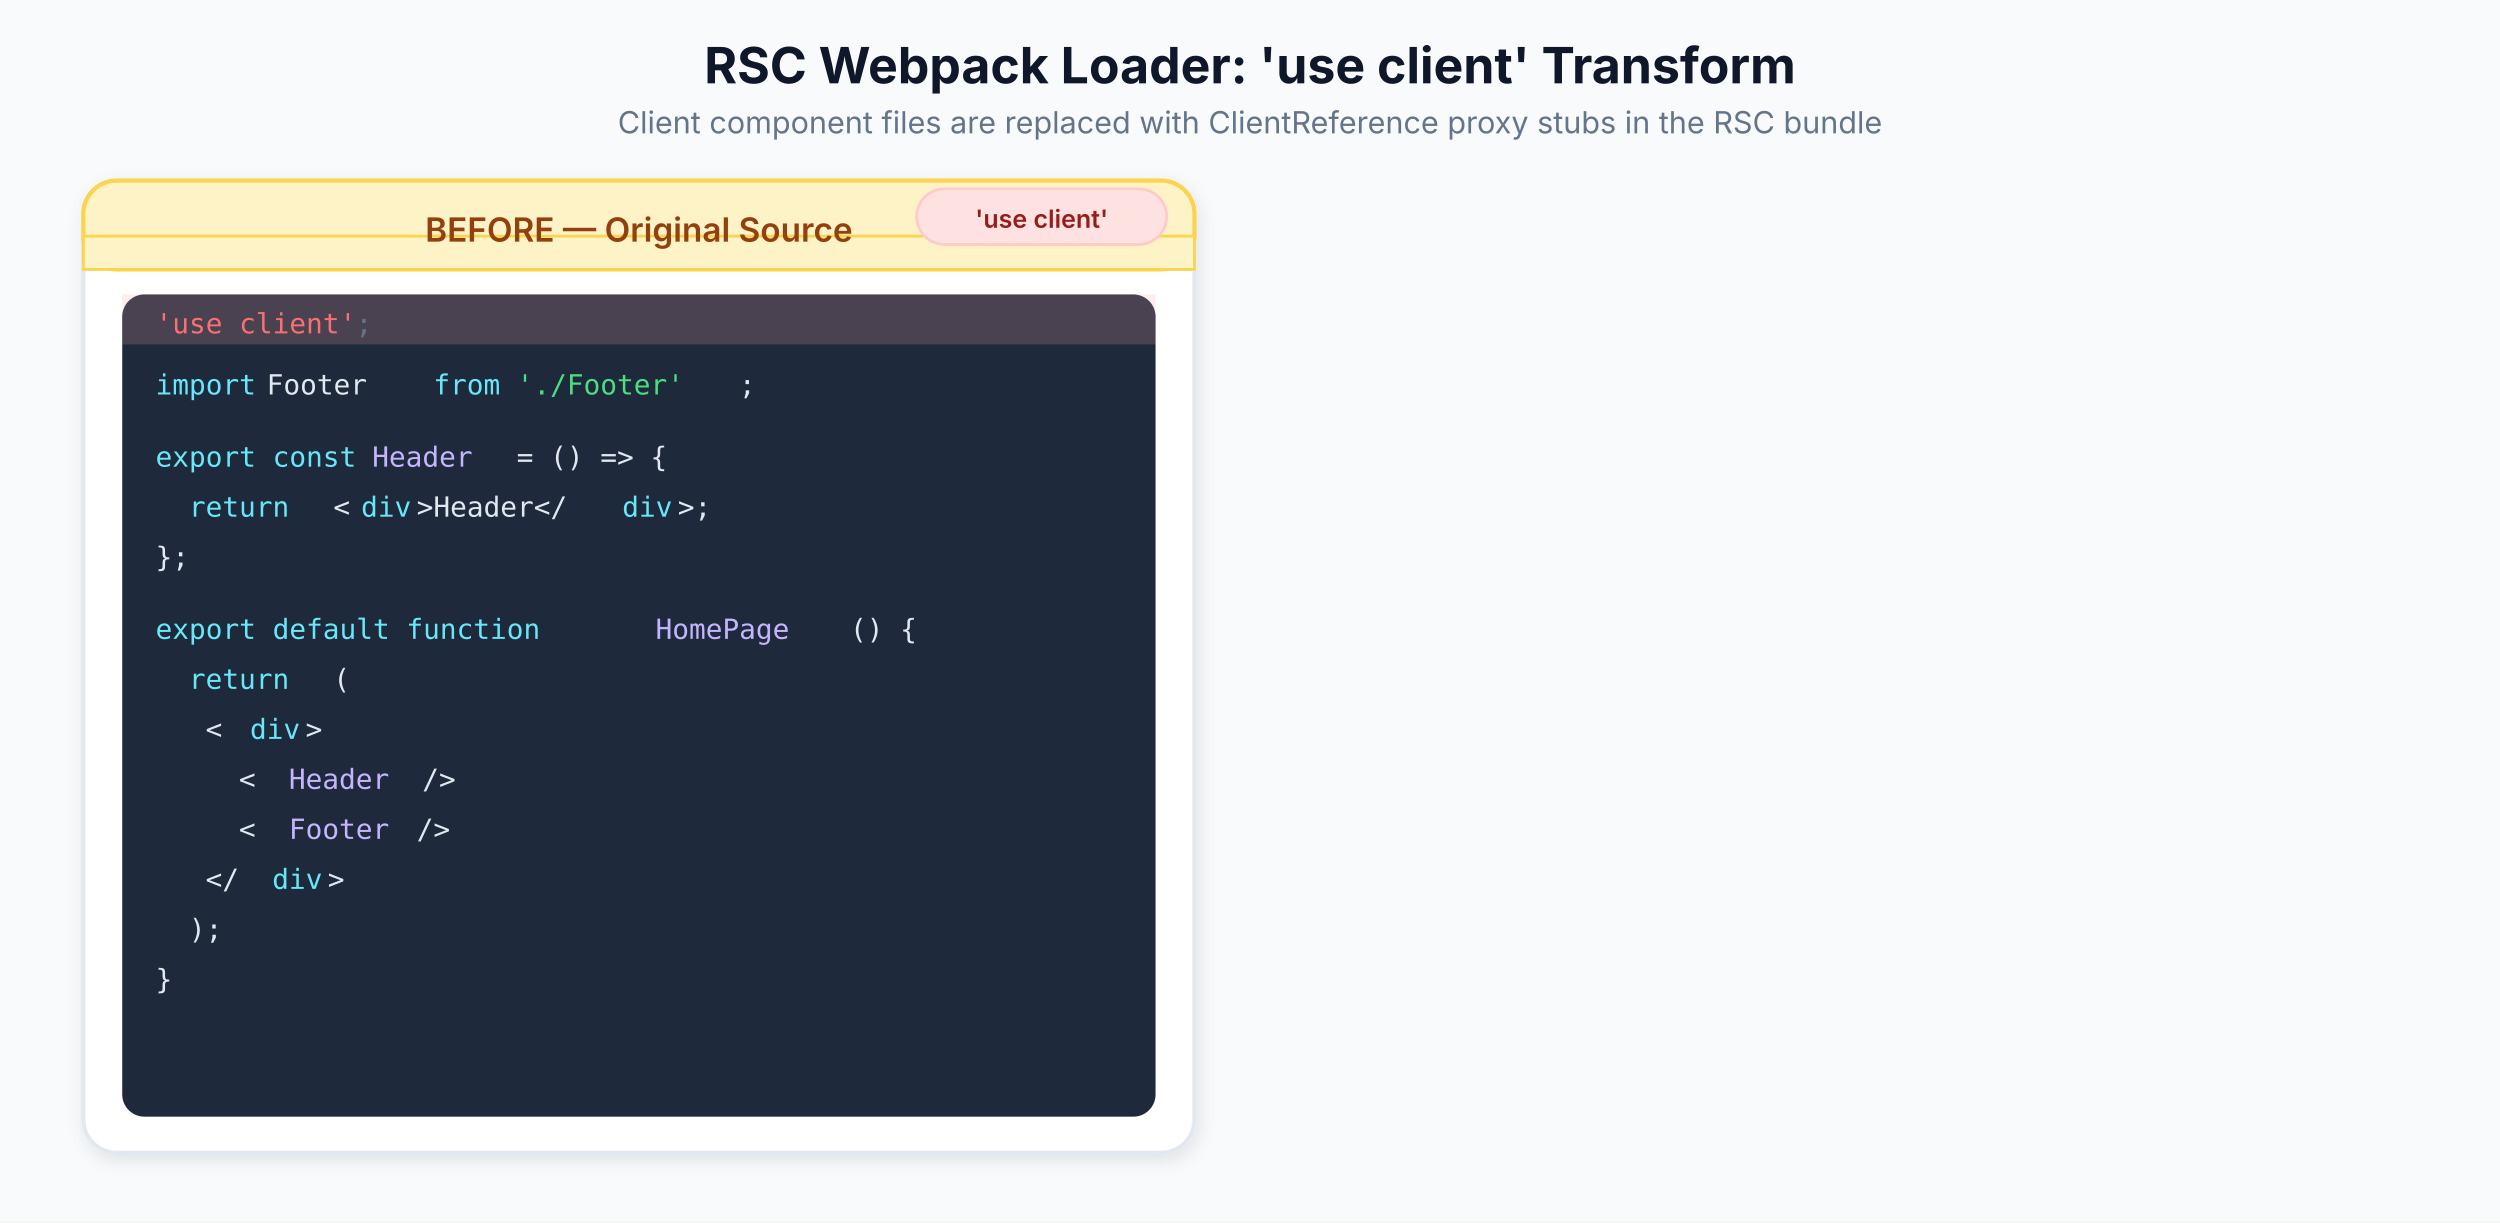
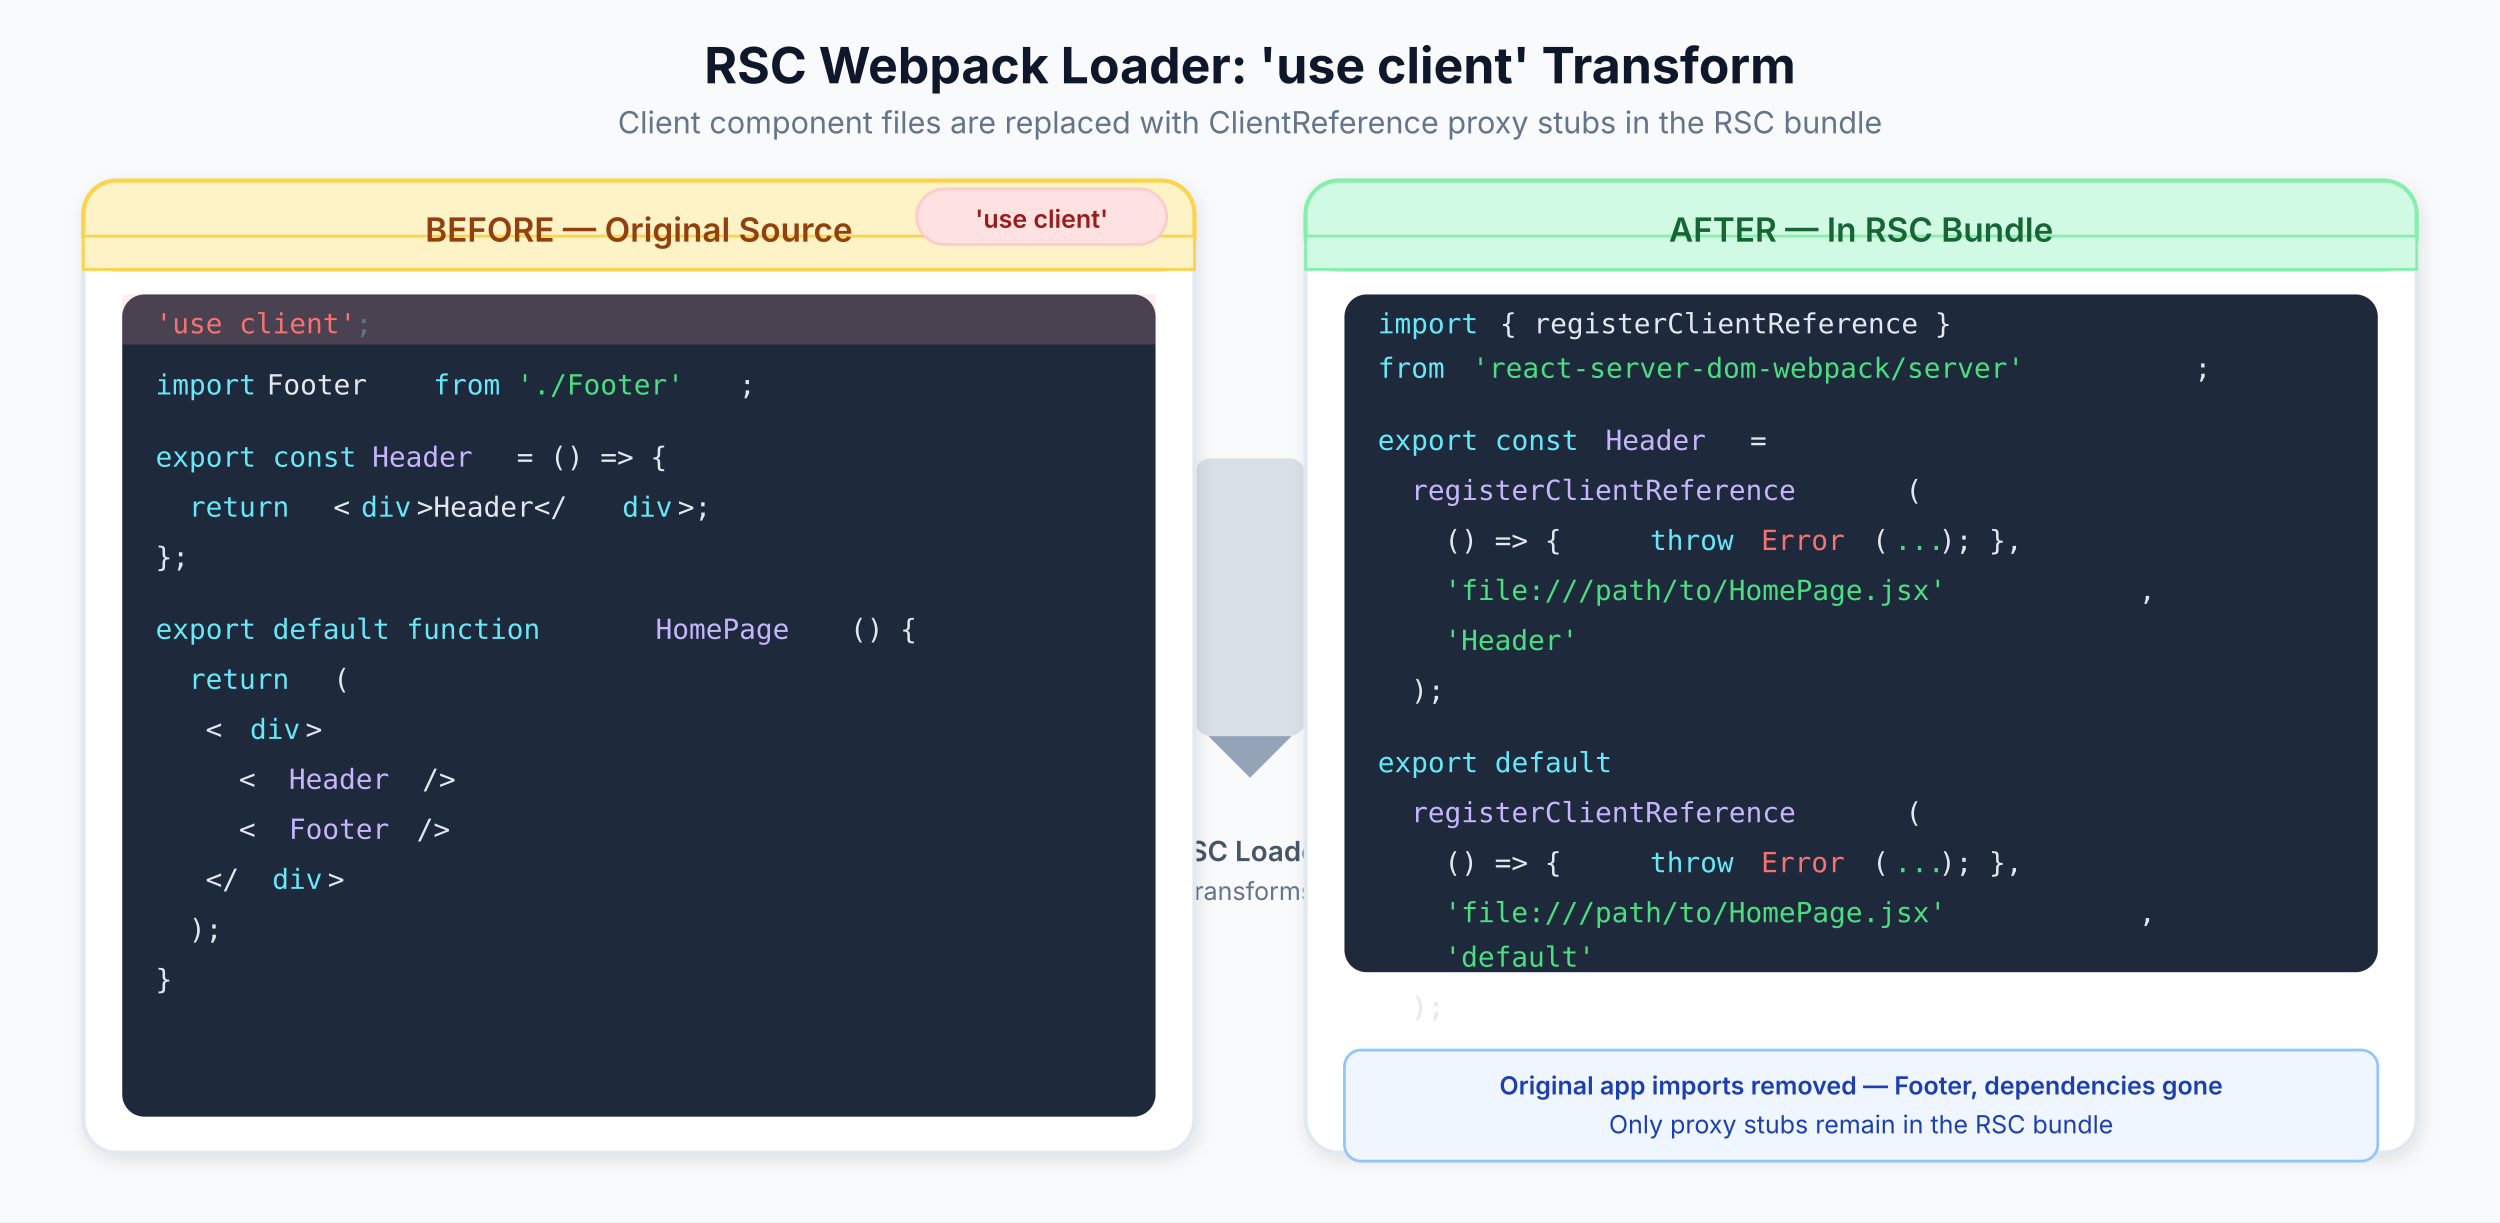
<svg xmlns="http://www.w3.org/2000/svg" viewBox="0 0 900 440" font-family="system-ui, -apple-system, 'Segoe UI', sans-serif">
  <defs>
    <filter id="shadow">
      <feDropShadow dx="1" dy="2" stdDeviation="3" flood-opacity="0.1" />
    </filter>
    <style>
      .bg { fill: #F8FAFC; }
      .title { fill: #0F172A; }
      .subtitle { fill: #64748B; }
      .card { fill: white; stroke: #E2E8F0; }
      .code-bg { fill: #1E293B; }
      .code-text { fill: #E2E8F0; }
      .code-keyword { fill: #67E8F9; }
      .code-string { fill: #4ADE80; }
      .code-comment { fill: #64748B; }
      .code-fn { fill: #C4B5FD; }
      .code-directive { fill: #F87171; }
      .label-before { fill: #FEF3C7; stroke: #FCD34D; }
      .label-before-text { fill: #92400E; }
      .label-after { fill: #D1FAE5; stroke: #86EFAC; }
      .label-after-text { fill: #166534; }
      .arrow-body { fill: #94A3B8; }
      .arrow-text { fill: #475569; }
      .badge-bg { fill: #FEE2E2; stroke: #FECACA; }
      .badge-text { fill: #991B1B; }
      .note-bg { fill: #EFF6FF; stroke: #93C5FD; }
      .note-text { fill: #1E40AF; }
      .removed-line { fill: #FCA5A5; opacity: 0.2; }
      .added-line { fill: #86EFAC; opacity: 0.2; }

      @media (prefers-color-scheme: dark) {
        .bg { fill: #0F172A; }
        .title { fill: #F1F5F9; }
        .subtitle { fill: #94A3B8; }
        .card { fill: #1E293B; stroke: #334155; }
        .code-bg { fill: #0F172A; }
        .label-before { fill: #422006; stroke: #F59E0B; }
        .label-before-text { fill: #FCD34D; }
        .label-after { fill: #052E16; stroke: #10B981; }
        .label-after-text { fill: #6EE7B7; }
        .arrow-body { fill: #64748B; }
        .arrow-text { fill: #94A3B8; }
        .badge-bg { fill: #450A0A; stroke: #F87171; }
        .badge-text { fill: #FCA5A5; }
        .note-bg { fill: #172554; stroke: #3B82F6; }
        .note-text { fill: #93C5FD; }
      }

-       .phase-before { opacity: 1; animation: beforeAfter 10s ease infinite; }
-       .phase-after { opacity: 0; animation: afterBefore 10s ease infinite; }
-       .arrow-anim { opacity: 0; animation: arrowPulse 10s ease infinite; }
- 
-       @keyframes beforeAfter {
-         0%, 40% { opacity: 1; }
-         50%, 90% { opacity: 0; }
-         100% { opacity: 1; }
-       }
-       @keyframes afterBefore {
-         0%, 40% { opacity: 0; }
-         50%, 90% { opacity: 1; }
-         100% { opacity: 0; }
-       }
-       @keyframes arrowPulse {
-         0%, 38% { opacity: 0; }
-         42%, 48% { opacity: 1; }
-         52%, 100% { opacity: 0; }
-       }
- 
-       @media (prefers-reduced-motion: reduce) {
-         * { animation: none !important; }
-         .phase-before { opacity: 1 !important; }
-         .phase-after { opacity: 1 !important; }
-         .arrow-anim { opacity: 1 !important; }
-       }
+       .phase-before, .phase-after, .arrow-anim { opacity: 1; }
    </style>
  </defs>
  <rect width="900" height="440" class="bg" />
  <text x="450" y="30" text-anchor="middle" font-size="18" font-weight="700" class="title">RSC Webpack Loader: 'use client' Transform</text>
  <text x="450" y="48" text-anchor="middle" font-size="11" class="subtitle">Client component files are replaced with ClientReference proxy stubs in the RSC bundle</text>
  <g class="arrow-anim">
    <rect x="430" y="165" width="40" height="100" rx="6" class="arrow-body" opacity="0.3" />
    <polygon points="450,280 435,265 465,265" class="arrow-body" />
    <text x="450" y="310" text-anchor="middle" font-size="10" font-weight="600" class="arrow-text">RSC Loader</text>
    <text x="450" y="324" text-anchor="middle" font-size="9" class="subtitle">transforms</text>
  </g>
  <g class="phase-before">
    <rect x="30" y="65" width="400" height="350" rx="12" class="card" stroke-width="1.5" filter="url(#shadow)" />
    <rect x="30" y="65" width="400" height="32" rx="12" class="label-before" stroke-width="1.5" />
    <rect x="30" y="85" width="400" height="12" class="label-before" />
    <text x="230" y="87" text-anchor="middle" font-size="12" font-weight="600" class="label-before-text">BEFORE — Original Source</text>
    <rect x="44" y="106" width="372" height="296" rx="8" class="code-bg" />
    <rect x="44" y="106" width="372" height="18" class="removed-line" />
    <text x="56" y="120" font-family="ui-monospace, monospace" font-size="10" class="code-directive">'use client'</text>
    <text x="128" y="120" font-family="ui-monospace, monospace" font-size="10" class="code-comment">;</text>
    <text x="56" y="142" font-family="ui-monospace, monospace" font-size="10" class="code-keyword">import</text>
    <text x="96" y="142" font-family="ui-monospace, monospace" font-size="10" class="code-text"> Footer </text>
    <text x="156" y="142" font-family="ui-monospace, monospace" font-size="10" class="code-keyword">from</text>
    <text x="186" y="142" font-family="ui-monospace, monospace" font-size="10" class="code-string"> './Footer'</text>
    <text x="266" y="142" font-family="ui-monospace, monospace" font-size="10" class="code-text">;</text>
    <text x="56" y="168" font-family="ui-monospace, monospace" font-size="10" class="code-keyword">export const</text>
    <text x="134" y="168" font-family="ui-monospace, monospace" font-size="10" class="code-fn"> Header</text>
    <text x="186" y="168" font-family="ui-monospace, monospace" font-size="10" class="code-text"> = () =&gt; {</text>
    <text x="68" y="186" font-family="ui-monospace, monospace" font-size="10" class="code-keyword">  return</text>
    <text x="120" y="186" font-family="ui-monospace, monospace" font-size="10" class="code-text"> &lt;</text>
    <text x="130" y="186" font-family="ui-monospace, monospace" font-size="10" class="code-keyword">div</text>
    <text x="150" y="186" font-family="ui-monospace, monospace" font-size="10" class="code-text">&gt;Header&lt;/</text>
    <text x="224" y="186" font-family="ui-monospace, monospace" font-size="10" class="code-keyword">div</text>
    <text x="244" y="186" font-family="ui-monospace, monospace" font-size="10" class="code-text">&gt;;</text>
    <text x="56" y="204" font-family="ui-monospace, monospace" font-size="10" class="code-text">};</text>
    <text x="56" y="230" font-family="ui-monospace, monospace" font-size="10" class="code-keyword">export default function</text>
    <text x="236" y="230" font-family="ui-monospace, monospace" font-size="10" class="code-fn"> HomePage</text>
    <text x="306" y="230" font-family="ui-monospace, monospace" font-size="10" class="code-text">() {</text>
    <text x="68" y="248" font-family="ui-monospace, monospace" font-size="10" class="code-keyword">  return</text>
    <text x="120" y="248" font-family="ui-monospace, monospace" font-size="10" class="code-text"> (</text>
    <text x="74" y="266" font-family="ui-monospace, monospace" font-size="10" class="code-text">    &lt;</text>
    <text x="90" y="266" font-family="ui-monospace, monospace" font-size="10" class="code-keyword">div</text>
    <text x="110" y="266" font-family="ui-monospace, monospace" font-size="10" class="code-text">&gt;</text>
    <text x="86" y="284" font-family="ui-monospace, monospace" font-size="10" class="code-text">      &lt;</text>
    <text x="104" y="284" font-family="ui-monospace, monospace" font-size="10" class="code-fn">Header</text>
    <text x="152" y="284" font-family="ui-monospace, monospace" font-size="10" class="code-text"> /&gt;</text>
    <text x="86" y="302" font-family="ui-monospace, monospace" font-size="10" class="code-text">      &lt;</text>
    <text x="104" y="302" font-family="ui-monospace, monospace" font-size="10" class="code-fn">Footer</text>
    <text x="150" y="302" font-family="ui-monospace, monospace" font-size="10" class="code-text"> /&gt;</text>
    <text x="74" y="320" font-family="ui-monospace, monospace" font-size="10" class="code-text">    &lt;/</text>
    <text x="98" y="320" font-family="ui-monospace, monospace" font-size="10" class="code-keyword">div</text>
    <text x="118" y="320" font-family="ui-monospace, monospace" font-size="10" class="code-text">&gt;</text>
    <text x="68" y="338" font-family="ui-monospace, monospace" font-size="10" class="code-text">  );</text>
    <text x="56" y="356" font-family="ui-monospace, monospace" font-size="10" class="code-text">}</text>
    <rect x="330" y="68" width="90" height="20" rx="10" class="badge-bg" stroke-width="1" />
    <text x="375" y="82" text-anchor="middle" font-size="9" font-weight="600" class="badge-text">'use client'</text>
  </g>
  <g class="phase-after">
    <rect x="470" y="65" width="400" height="350" rx="12" class="card" stroke-width="1.5" filter="url(#shadow)" />
    <rect x="470" y="65" width="400" height="32" rx="12" class="label-after" stroke-width="1.5" />
    <rect x="470" y="85" width="400" height="12" class="label-after" />
    <text x="670" y="87" text-anchor="middle" font-size="12" font-weight="600" class="label-after-text">AFTER — In RSC Bundle</text>
    <rect x="484" y="106" width="372" height="244" rx="8" class="code-bg" />
    <text x="496" y="120" font-family="ui-monospace, monospace" font-size="10" class="code-keyword">import</text>
    <text x="540" y="120" font-family="ui-monospace, monospace" font-size="10" class="code-text"> { registerClientReference }</text>
    <text x="496" y="136" font-family="ui-monospace, monospace" font-size="10" class="code-keyword">  from</text>
    <text x="530" y="136" font-family="ui-monospace, monospace" font-size="10" class="code-string"> 'react-server-dom-webpack/server'</text>
    <text x="790" y="136" font-family="ui-monospace, monospace" font-size="10" class="code-text">;</text>
    <text x="496" y="162" font-family="ui-monospace, monospace" font-size="10" class="code-keyword">export const</text>
    <text x="578" y="162" font-family="ui-monospace, monospace" font-size="10" class="code-fn"> Header</text>
    <text x="630" y="162" font-family="ui-monospace, monospace" font-size="10" class="code-text"> =</text>
    <text x="508" y="180" font-family="ui-monospace, monospace" font-size="10" class="code-fn">  registerClientReference</text>
    <text x="686" y="180" font-family="ui-monospace, monospace" font-size="10" class="code-text">(</text>
    <text x="520" y="198" font-family="ui-monospace, monospace" font-size="10" class="code-text">    () =&gt; { </text>
    <text x="594" y="198" font-family="ui-monospace, monospace" font-size="10" class="code-keyword">throw</text>
    <text x="634" y="198" font-family="ui-monospace, monospace" font-size="10" class="code-directive"> Error</text>
    <text x="674" y="198" font-family="ui-monospace, monospace" font-size="10" class="code-text">(</text>
    <text x="682" y="198" font-family="ui-monospace, monospace" font-size="10" class="code-string">...</text>
    <text x="698" y="198" font-family="ui-monospace, monospace" font-size="10" class="code-text">); },</text>
    <text x="520" y="216" font-family="ui-monospace, monospace" font-size="10" class="code-string">    'file:///path/to/HomePage.jsx'</text>
    <text x="770" y="216" font-family="ui-monospace, monospace" font-size="10" class="code-text">,</text>
    <text x="520" y="234" font-family="ui-monospace, monospace" font-size="10" class="code-string">    'Header'</text>
    <text x="508" y="252" font-family="ui-monospace, monospace" font-size="10" class="code-text">  );</text>
    <text x="496" y="278" font-family="ui-monospace, monospace" font-size="10" class="code-keyword">export default</text>
    <text x="508" y="296" font-family="ui-monospace, monospace" font-size="10" class="code-fn">  registerClientReference</text>
    <text x="686" y="296" font-family="ui-monospace, monospace" font-size="10" class="code-text">(</text>
    <text x="520" y="314" font-family="ui-monospace, monospace" font-size="10" class="code-text">    () =&gt; { </text>
    <text x="594" y="314" font-family="ui-monospace, monospace" font-size="10" class="code-keyword">throw</text>
    <text x="634" y="314" font-family="ui-monospace, monospace" font-size="10" class="code-directive"> Error</text>
    <text x="674" y="314" font-family="ui-monospace, monospace" font-size="10" class="code-text">(</text>
    <text x="682" y="314" font-family="ui-monospace, monospace" font-size="10" class="code-string">...</text>
    <text x="698" y="314" font-family="ui-monospace, monospace" font-size="10" class="code-text">); },</text>
    <text x="520" y="332" font-family="ui-monospace, monospace" font-size="10" class="code-string">    'file:///path/to/HomePage.jsx'</text>
    <text x="770" y="332" font-family="ui-monospace, monospace" font-size="10" class="code-text">,</text>
    <text x="520" y="348" font-family="ui-monospace, monospace" font-size="10" class="code-string">    'default'</text>
    <text x="508" y="366" font-family="ui-monospace, monospace" font-size="10" class="code-text">  );</text>
    <rect x="484" y="378" width="372" height="40" rx="6" class="note-bg" stroke-width="1" />
    <text x="670" y="394" text-anchor="middle" font-size="9" font-weight="600" class="note-text">Original app imports removed — Footer, dependencies gone</text>
    <text x="670" y="408" text-anchor="middle" font-size="9" class="note-text">Only proxy stubs remain in the RSC bundle</text>
  </g>
</svg>
